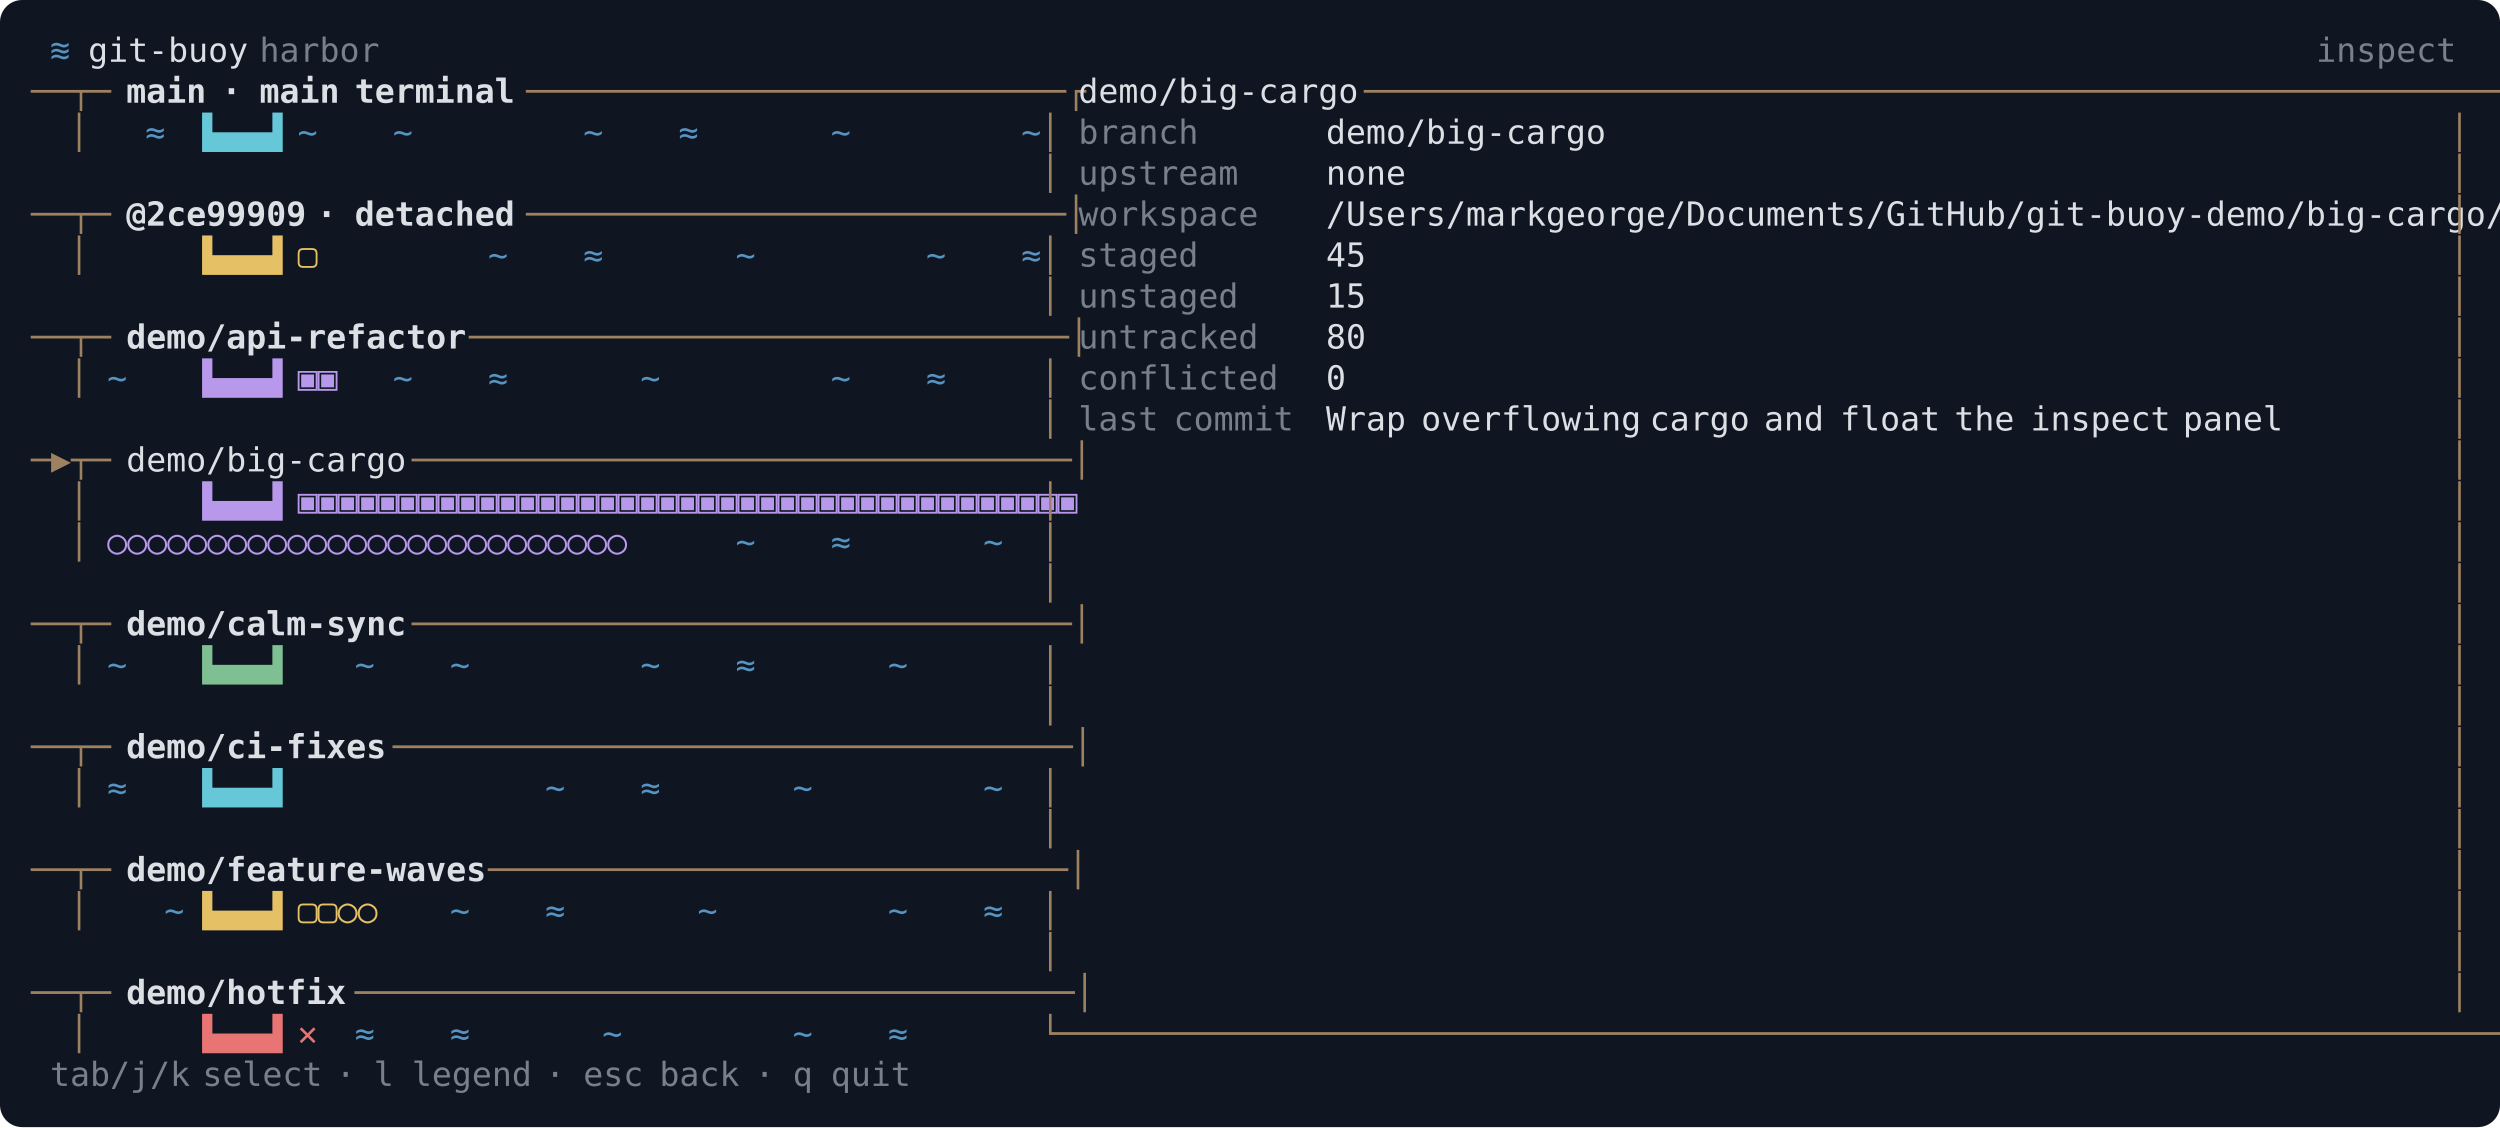
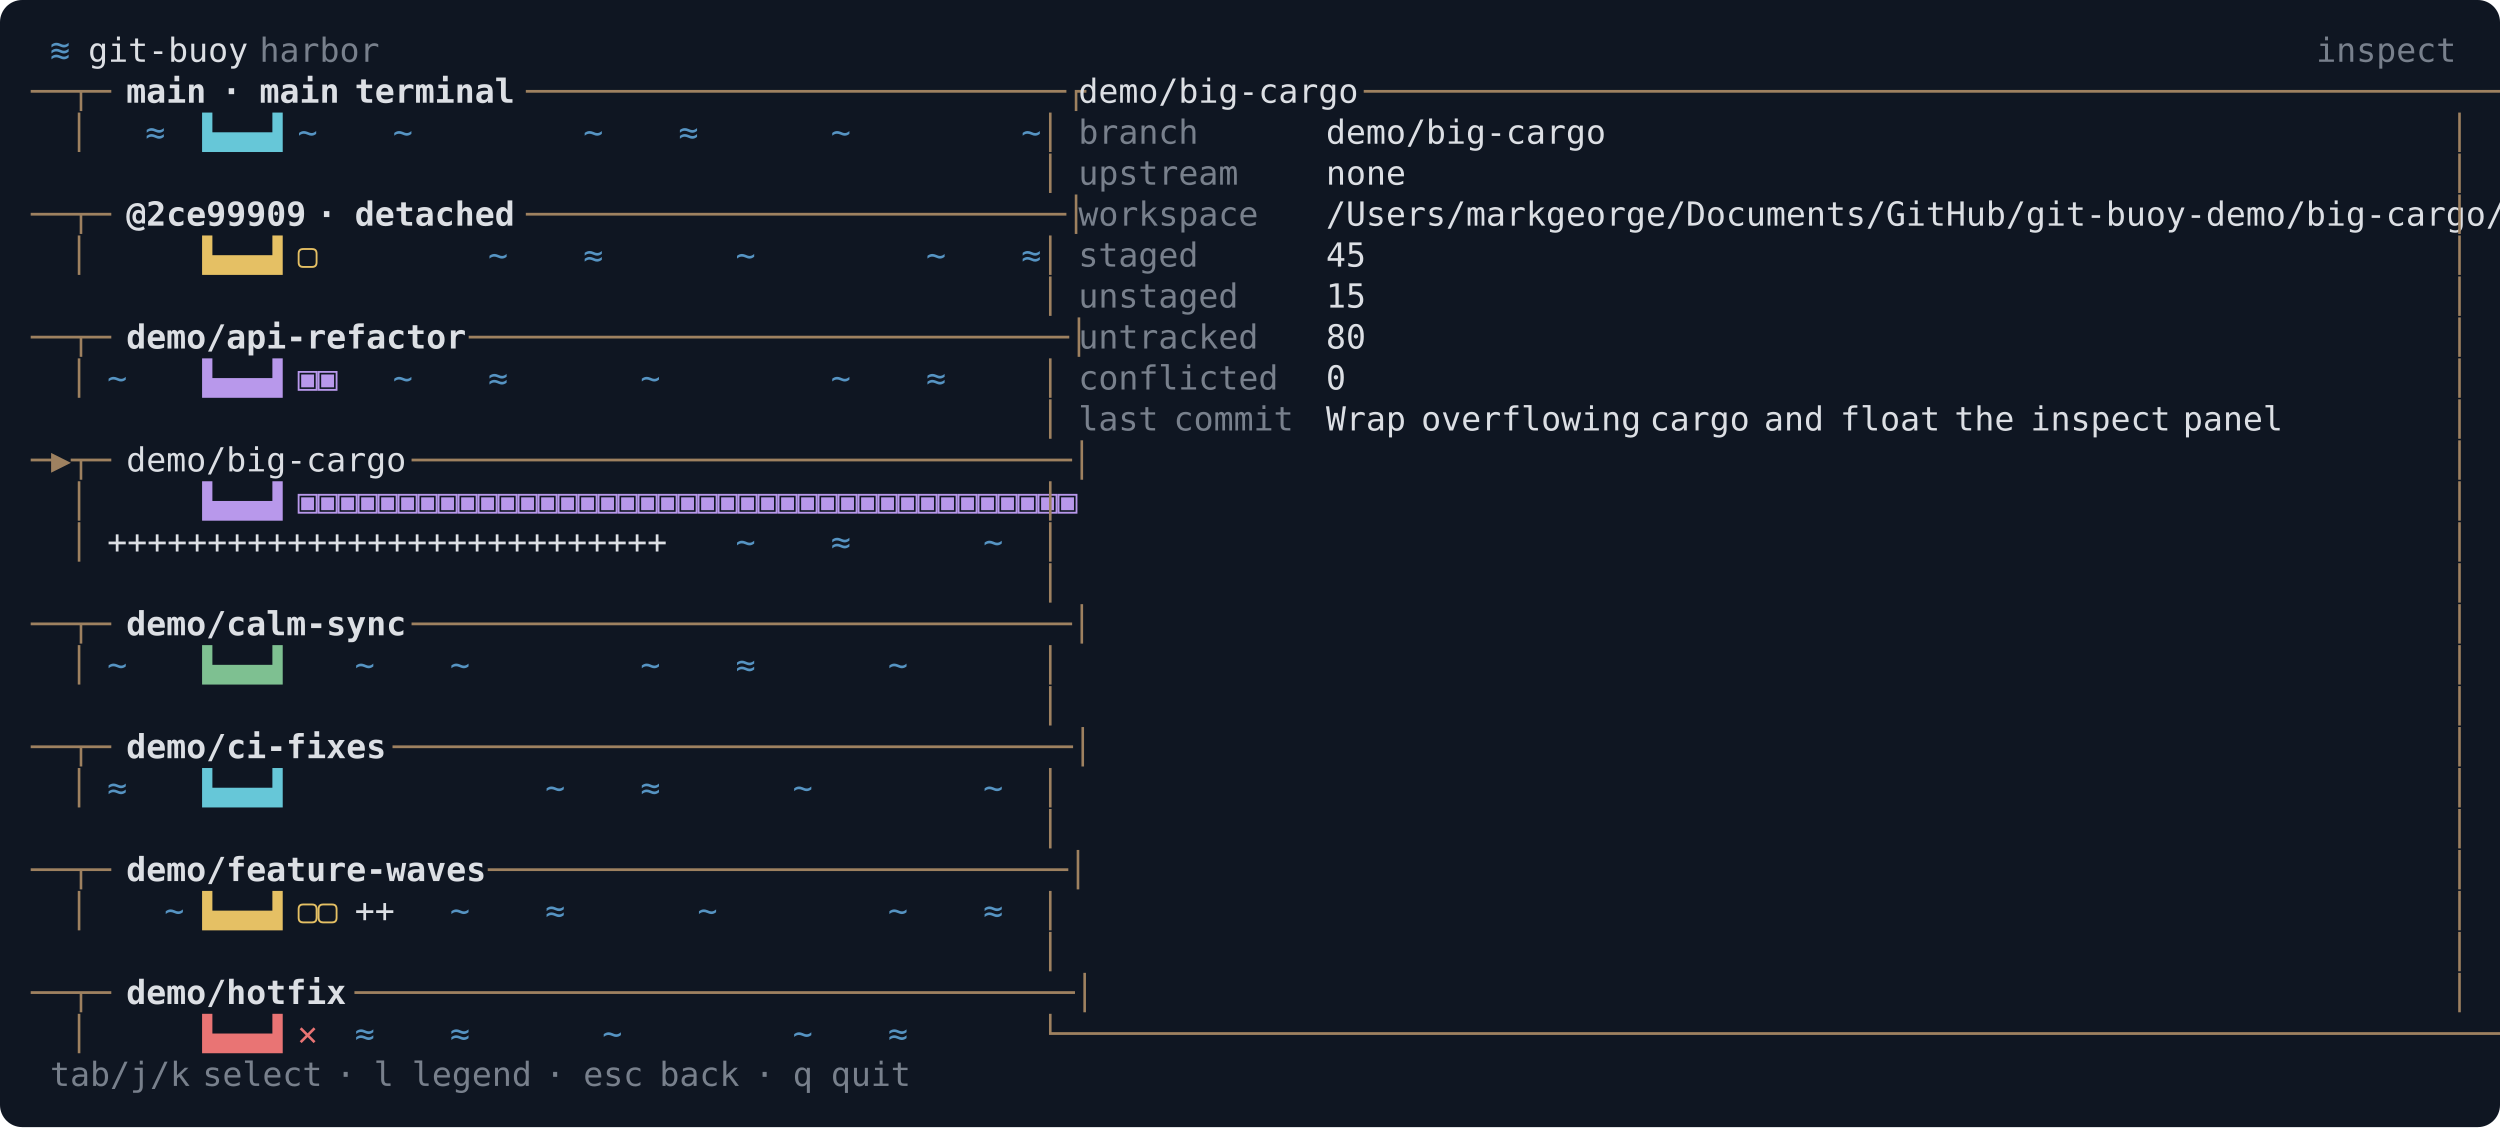
<svg xmlns="http://www.w3.org/2000/svg" width="1129" height="509" viewBox="0 0 1129 509" font-family="ui-monospace,SFMono-Regular,Menlo,Consolas,'DejaVu Sans Mono',monospace" font-size="15">
  <rect width="1129" height="509" rx="10" fill="#0f1622" />
  <text x="22.6" y="27.9" fill="#5694c3" xml:space="preserve" textLength="8.6" lengthAdjust="spacingAndGlyphs">≋</text>
  <text x="39.8" y="27.9" fill="#dcdfe4" xml:space="preserve" textLength="68.8" lengthAdjust="spacingAndGlyphs">git-buoy</text>
  <text x="117.2" y="27.9" fill="#78808c" xml:space="preserve" textLength="51.6" lengthAdjust="spacingAndGlyphs">harbor</text>
  <text x="1046.0" y="27.9" fill="#78808c" xml:space="preserve" textLength="60.2" lengthAdjust="spacingAndGlyphs">inspect</text>
  <text x="14.0" y="46.4" fill="#9e8160" xml:space="preserve" textLength="34.4" lengthAdjust="spacingAndGlyphs">──┬─</text>
  <text x="57.0" y="46.4" fill="#dcdfe4" font-weight="700" xml:space="preserve" textLength="34.4" lengthAdjust="spacingAndGlyphs">main</text>
  <text x="100.0" y="46.4" fill="#dcdfe4" font-weight="700" xml:space="preserve" textLength="8.6" lengthAdjust="spacingAndGlyphs">·</text>
  <text x="117.2" y="46.4" fill="#dcdfe4" font-weight="700" xml:space="preserve" textLength="34.4" lengthAdjust="spacingAndGlyphs">main</text>
  <text x="160.2" y="46.4" fill="#dcdfe4" font-weight="700" xml:space="preserve" textLength="68.8" lengthAdjust="spacingAndGlyphs">terminal</text>
  <text x="237.6" y="46.4" fill="#9e8160" xml:space="preserve" textLength="240.8" lengthAdjust="spacingAndGlyphs">───────────────────────────┌</text>
  <text x="487.0" y="46.4" fill="#dcdfe4" xml:space="preserve" textLength="120.4" lengthAdjust="spacingAndGlyphs">demo/big-cargo</text>
  <text x="616.0" y="46.4" fill="#9e8160" xml:space="preserve" textLength="498.8" lengthAdjust="spacingAndGlyphs">─────────────────────────────────────────────────────────┐</text>
  <text x="31.2" y="64.9" fill="#9e8160" xml:space="preserve" textLength="8.6" lengthAdjust="spacingAndGlyphs">│</text>
  <text x="65.6" y="64.9" fill="#5694c3" xml:space="preserve" textLength="8.6" lengthAdjust="spacingAndGlyphs">≈</text>
  <text x="91.4" y="64.9" fill="#66c7d8" xml:space="preserve" textLength="34.4" lengthAdjust="spacingAndGlyphs">▙▄▄▟</text>
  <text x="134.4" y="64.9" fill="#5694c3" xml:space="preserve" textLength="8.6" lengthAdjust="spacingAndGlyphs">~</text>
  <text x="177.4" y="64.9" fill="#5694c3" xml:space="preserve" textLength="8.6" lengthAdjust="spacingAndGlyphs">~</text>
  <text x="263.4" y="64.9" fill="#5694c3" xml:space="preserve" textLength="8.6" lengthAdjust="spacingAndGlyphs">~</text>
  <text x="306.4" y="64.9" fill="#5694c3" xml:space="preserve" textLength="8.6" lengthAdjust="spacingAndGlyphs">≈</text>
  <text x="375.2" y="64.9" fill="#5694c3" xml:space="preserve" textLength="8.6" lengthAdjust="spacingAndGlyphs">~</text>
  <text x="461.2" y="64.9" fill="#5694c3" xml:space="preserve" textLength="8.6" lengthAdjust="spacingAndGlyphs">~</text>
  <text x="469.8" y="64.9" fill="#9e8160" xml:space="preserve" textLength="8.6" lengthAdjust="spacingAndGlyphs">│</text>
  <text x="487.0" y="64.9" fill="#78808c" xml:space="preserve" textLength="51.6" lengthAdjust="spacingAndGlyphs">branch</text>
  <text x="598.8" y="64.9" fill="#dcdfe4" xml:space="preserve" textLength="120.4" lengthAdjust="spacingAndGlyphs">demo/big-cargo</text>
  <text x="1106.2" y="64.9" fill="#9e8160" xml:space="preserve" textLength="8.6" lengthAdjust="spacingAndGlyphs">│</text>
  <text x="469.8" y="83.4" fill="#9e8160" xml:space="preserve" textLength="8.6" lengthAdjust="spacingAndGlyphs">│</text>
  <text x="487.0" y="83.4" fill="#78808c" xml:space="preserve" textLength="68.8" lengthAdjust="spacingAndGlyphs">upstream</text>
  <text x="598.8" y="83.4" fill="#dcdfe4" xml:space="preserve" textLength="34.4" lengthAdjust="spacingAndGlyphs">none</text>
  <text x="1106.2" y="83.4" fill="#9e8160" xml:space="preserve" textLength="8.6" lengthAdjust="spacingAndGlyphs">│</text>
  <text x="14.0" y="101.9" fill="#9e8160" xml:space="preserve" textLength="34.4" lengthAdjust="spacingAndGlyphs">──┬─</text>
  <text x="57.0" y="101.9" fill="#dcdfe4" font-weight="700" xml:space="preserve" textLength="77.4" lengthAdjust="spacingAndGlyphs">@2ce99909</text>
  <text x="143.0" y="101.9" fill="#dcdfe4" font-weight="700" xml:space="preserve" textLength="8.6" lengthAdjust="spacingAndGlyphs">·</text>
  <text x="160.2" y="101.9" fill="#dcdfe4" font-weight="700" xml:space="preserve" textLength="68.8" lengthAdjust="spacingAndGlyphs">detached</text>
  <text x="237.6" y="101.9" fill="#9e8160" xml:space="preserve" textLength="240.8" lengthAdjust="spacingAndGlyphs">───────────────────────────│</text>
  <text x="487.0" y="101.9" fill="#78808c" xml:space="preserve" textLength="77.4" lengthAdjust="spacingAndGlyphs">workspace</text>
  <text x="598.8" y="101.9" fill="#dcdfe4" xml:space="preserve" textLength="507.4" lengthAdjust="spacingAndGlyphs">/Users/markgeorge/Documents/GitHub/git-buoy-demo/big-cargo/</text>
  <text x="1106.2" y="101.9" fill="#9e8160" xml:space="preserve" textLength="8.6" lengthAdjust="spacingAndGlyphs">│</text>
  <text x="31.2" y="120.4" fill="#9e8160" xml:space="preserve" textLength="8.6" lengthAdjust="spacingAndGlyphs">│</text>
  <text x="91.4" y="120.4" fill="#e5c064" xml:space="preserve" textLength="34.4" lengthAdjust="spacingAndGlyphs">▙▄▄▟</text>
  <text x="134.4" y="120.4" fill="#e5c064" xml:space="preserve" textLength="8.6" lengthAdjust="spacingAndGlyphs">▢</text>
  <text x="220.4" y="120.4" fill="#5694c3" xml:space="preserve" textLength="8.6" lengthAdjust="spacingAndGlyphs">~</text>
  <text x="263.4" y="120.4" fill="#5694c3" xml:space="preserve" textLength="8.6" lengthAdjust="spacingAndGlyphs">≈</text>
  <text x="332.2" y="120.4" fill="#5694c3" xml:space="preserve" textLength="8.6" lengthAdjust="spacingAndGlyphs">~</text>
  <text x="418.2" y="120.4" fill="#5694c3" xml:space="preserve" textLength="8.6" lengthAdjust="spacingAndGlyphs">~</text>
  <text x="461.2" y="120.4" fill="#5694c3" xml:space="preserve" textLength="8.6" lengthAdjust="spacingAndGlyphs">≈</text>
  <text x="469.8" y="120.4" fill="#9e8160" xml:space="preserve" textLength="8.6" lengthAdjust="spacingAndGlyphs">│</text>
  <text x="487.0" y="120.4" fill="#78808c" xml:space="preserve" textLength="51.6" lengthAdjust="spacingAndGlyphs">staged</text>
  <text x="598.8" y="120.4" fill="#dcdfe4" xml:space="preserve" textLength="17.2" lengthAdjust="spacingAndGlyphs">45</text>
  <text x="1106.2" y="120.4" fill="#9e8160" xml:space="preserve" textLength="8.6" lengthAdjust="spacingAndGlyphs">│</text>
  <text x="469.8" y="138.9" fill="#9e8160" xml:space="preserve" textLength="8.6" lengthAdjust="spacingAndGlyphs">│</text>
  <text x="487.0" y="138.9" fill="#78808c" xml:space="preserve" textLength="68.8" lengthAdjust="spacingAndGlyphs">unstaged</text>
  <text x="598.8" y="138.9" fill="#dcdfe4" xml:space="preserve" textLength="17.2" lengthAdjust="spacingAndGlyphs">15</text>
  <text x="1106.2" y="138.9" fill="#9e8160" xml:space="preserve" textLength="8.6" lengthAdjust="spacingAndGlyphs">│</text>
  <text x="14.0" y="157.4" fill="#9e8160" xml:space="preserve" textLength="34.4" lengthAdjust="spacingAndGlyphs">──┬─</text>
  <text x="57.0" y="157.4" fill="#dcdfe4" font-weight="700" xml:space="preserve" textLength="146.2" lengthAdjust="spacingAndGlyphs">demo/api-refactor</text>
  <text x="211.8" y="157.4" fill="#9e8160" xml:space="preserve" textLength="266.6" lengthAdjust="spacingAndGlyphs">──────────────────────────────│</text>
  <text x="487.0" y="157.4" fill="#78808c" xml:space="preserve" textLength="77.4" lengthAdjust="spacingAndGlyphs">untracked</text>
  <text x="598.8" y="157.4" fill="#dcdfe4" xml:space="preserve" textLength="17.2" lengthAdjust="spacingAndGlyphs">80</text>
  <text x="1106.2" y="157.4" fill="#9e8160" xml:space="preserve" textLength="8.6" lengthAdjust="spacingAndGlyphs">│</text>
  <text x="31.2" y="175.9" fill="#9e8160" xml:space="preserve" textLength="8.6" lengthAdjust="spacingAndGlyphs">│</text>
  <text x="48.4" y="175.9" fill="#5694c3" xml:space="preserve" textLength="8.6" lengthAdjust="spacingAndGlyphs">~</text>
  <text x="91.4" y="175.9" fill="#b898eb" xml:space="preserve" textLength="34.4" lengthAdjust="spacingAndGlyphs">▙▄▄▟</text>
  <text x="134.4" y="175.9" fill="#b898eb" xml:space="preserve" textLength="17.2" lengthAdjust="spacingAndGlyphs">▣▣</text>
  <text x="177.4" y="175.9" fill="#5694c3" xml:space="preserve" textLength="8.6" lengthAdjust="spacingAndGlyphs">~</text>
  <text x="220.4" y="175.9" fill="#5694c3" xml:space="preserve" textLength="8.6" lengthAdjust="spacingAndGlyphs">≈</text>
  <text x="289.2" y="175.9" fill="#5694c3" xml:space="preserve" textLength="8.6" lengthAdjust="spacingAndGlyphs">~</text>
  <text x="375.2" y="175.9" fill="#5694c3" xml:space="preserve" textLength="8.6" lengthAdjust="spacingAndGlyphs">~</text>
  <text x="418.2" y="175.9" fill="#5694c3" xml:space="preserve" textLength="8.6" lengthAdjust="spacingAndGlyphs">≈</text>
  <text x="469.8" y="175.9" fill="#9e8160" xml:space="preserve" textLength="8.6" lengthAdjust="spacingAndGlyphs">│</text>
  <text x="487.0" y="175.9" fill="#78808c" xml:space="preserve" textLength="86.0" lengthAdjust="spacingAndGlyphs">conflicted</text>
  <text x="598.8" y="175.9" fill="#dcdfe4" xml:space="preserve" textLength="8.6" lengthAdjust="spacingAndGlyphs">0</text>
  <text x="1106.2" y="175.9" fill="#9e8160" xml:space="preserve" textLength="8.6" lengthAdjust="spacingAndGlyphs">│</text>
  <text x="469.8" y="194.4" fill="#9e8160" xml:space="preserve" textLength="8.6" lengthAdjust="spacingAndGlyphs">│</text>
  <text x="487.0" y="194.4" fill="#78808c" xml:space="preserve" textLength="34.4" lengthAdjust="spacingAndGlyphs">last</text>
  <text x="530.0" y="194.4" fill="#78808c" xml:space="preserve" textLength="51.6" lengthAdjust="spacingAndGlyphs">commit</text>
  <text x="598.8" y="194.4" fill="#dcdfe4" xml:space="preserve" textLength="34.4" lengthAdjust="spacingAndGlyphs">Wrap</text>
  <text x="641.8" y="194.4" fill="#dcdfe4" xml:space="preserve" textLength="94.6" lengthAdjust="spacingAndGlyphs">overflowing</text>
  <text x="745.0" y="194.4" fill="#dcdfe4" xml:space="preserve" textLength="43.0" lengthAdjust="spacingAndGlyphs">cargo</text>
  <text x="796.6" y="194.4" fill="#dcdfe4" xml:space="preserve" textLength="25.8" lengthAdjust="spacingAndGlyphs">and</text>
  <text x="831.0" y="194.4" fill="#dcdfe4" xml:space="preserve" textLength="43.0" lengthAdjust="spacingAndGlyphs">float</text>
  <text x="882.6" y="194.4" fill="#dcdfe4" xml:space="preserve" textLength="25.8" lengthAdjust="spacingAndGlyphs">the</text>
  <text x="917.0" y="194.4" fill="#dcdfe4" xml:space="preserve" textLength="60.2" lengthAdjust="spacingAndGlyphs">inspect</text>
  <text x="985.8" y="194.4" fill="#dcdfe4" xml:space="preserve" textLength="43.0" lengthAdjust="spacingAndGlyphs">panel</text>
  <text x="1106.2" y="194.4" fill="#9e8160" xml:space="preserve" textLength="8.6" lengthAdjust="spacingAndGlyphs">│</text>
  <text x="14.0" y="212.9" fill="#9e8160" xml:space="preserve" textLength="34.4" lengthAdjust="spacingAndGlyphs">─▶┬─</text>
  <text x="57.0" y="212.9" fill="#dcdfe4" xml:space="preserve" textLength="120.4" lengthAdjust="spacingAndGlyphs">demo/big-cargo</text>
  <text x="186.0" y="212.9" fill="#9e8160" xml:space="preserve" textLength="292.4" lengthAdjust="spacingAndGlyphs">─────────────────────────────────│</text>
  <text x="1106.2" y="212.9" fill="#9e8160" xml:space="preserve" textLength="8.6" lengthAdjust="spacingAndGlyphs">│</text>
  <text x="31.2" y="231.4" fill="#9e8160" xml:space="preserve" textLength="8.6" lengthAdjust="spacingAndGlyphs">│</text>
  <text x="91.4" y="231.4" fill="#b898eb" xml:space="preserve" textLength="34.4" lengthAdjust="spacingAndGlyphs">▙▄▄▟</text>
  <text x="134.4" y="231.4" fill="#b898eb" xml:space="preserve" textLength="335.4" lengthAdjust="spacingAndGlyphs">▣▣▣▣▣▣▣▣▣▣▣▣▣▣▣▣▣▣▣▣▣▣▣▣▣▣▣▣▣▣▣▣▣▣▣▣▣▣▣</text>
  <text x="469.8" y="231.4" fill="#9e8160" xml:space="preserve" textLength="8.6" lengthAdjust="spacingAndGlyphs">│</text>
  <text x="1106.2" y="231.4" fill="#9e8160" xml:space="preserve" textLength="8.6" lengthAdjust="spacingAndGlyphs">│</text>
  <text x="31.2" y="249.9" fill="#9e8160" xml:space="preserve" textLength="8.6" lengthAdjust="spacingAndGlyphs">│</text>
-   <text x="48.4" y="249.9" fill="#b898eb" xml:space="preserve" textLength="223.6" lengthAdjust="spacingAndGlyphs">○○○○○○○○○○○○○○○○○○○○○○○○○○</text>
+   <text x="48.4" y="249.9" fill="#dcdfe4" xml:space="preserve" textLength="240.8" lengthAdjust="spacingAndGlyphs">++++++++++++++++++++++++++++</text>
  <text x="332.2" y="249.9" fill="#5694c3" xml:space="preserve" textLength="8.6" lengthAdjust="spacingAndGlyphs">~</text>
  <text x="375.2" y="249.9" fill="#5694c3" xml:space="preserve" textLength="8.6" lengthAdjust="spacingAndGlyphs">≈</text>
  <text x="444.0" y="249.9" fill="#5694c3" xml:space="preserve" textLength="8.6" lengthAdjust="spacingAndGlyphs">~</text>
  <text x="469.8" y="249.9" fill="#9e8160" xml:space="preserve" textLength="8.6" lengthAdjust="spacingAndGlyphs">│</text>
  <text x="1106.2" y="249.9" fill="#9e8160" xml:space="preserve" textLength="8.6" lengthAdjust="spacingAndGlyphs">│</text>
  <text x="469.8" y="268.4" fill="#9e8160" xml:space="preserve" textLength="8.6" lengthAdjust="spacingAndGlyphs">│</text>
  <text x="1106.2" y="268.4" fill="#9e8160" xml:space="preserve" textLength="8.6" lengthAdjust="spacingAndGlyphs">│</text>
  <text x="14.0" y="286.9" fill="#9e8160" xml:space="preserve" textLength="34.4" lengthAdjust="spacingAndGlyphs">──┬─</text>
  <text x="57.0" y="286.9" fill="#dcdfe4" font-weight="700" xml:space="preserve" textLength="120.4" lengthAdjust="spacingAndGlyphs">demo/calm-sync</text>
  <text x="186.0" y="286.9" fill="#9e8160" xml:space="preserve" textLength="292.4" lengthAdjust="spacingAndGlyphs">─────────────────────────────────│</text>
  <text x="1106.2" y="286.9" fill="#9e8160" xml:space="preserve" textLength="8.6" lengthAdjust="spacingAndGlyphs">│</text>
  <text x="31.2" y="305.4" fill="#9e8160" xml:space="preserve" textLength="8.6" lengthAdjust="spacingAndGlyphs">│</text>
  <text x="48.4" y="305.4" fill="#5694c3" xml:space="preserve" textLength="8.6" lengthAdjust="spacingAndGlyphs">~</text>
  <text x="91.4" y="305.4" fill="#7ec091" xml:space="preserve" textLength="34.4" lengthAdjust="spacingAndGlyphs">▙▄▄▟</text>
  <text x="160.2" y="305.4" fill="#5694c3" xml:space="preserve" textLength="8.6" lengthAdjust="spacingAndGlyphs">~</text>
  <text x="203.2" y="305.4" fill="#5694c3" xml:space="preserve" textLength="8.6" lengthAdjust="spacingAndGlyphs">~</text>
  <text x="289.2" y="305.4" fill="#5694c3" xml:space="preserve" textLength="8.6" lengthAdjust="spacingAndGlyphs">~</text>
  <text x="332.2" y="305.4" fill="#5694c3" xml:space="preserve" textLength="8.6" lengthAdjust="spacingAndGlyphs">≈</text>
  <text x="401.0" y="305.4" fill="#5694c3" xml:space="preserve" textLength="8.6" lengthAdjust="spacingAndGlyphs">~</text>
  <text x="469.8" y="305.4" fill="#9e8160" xml:space="preserve" textLength="8.6" lengthAdjust="spacingAndGlyphs">│</text>
  <text x="1106.2" y="305.4" fill="#9e8160" xml:space="preserve" textLength="8.6" lengthAdjust="spacingAndGlyphs">│</text>
  <text x="469.8" y="323.9" fill="#9e8160" xml:space="preserve" textLength="8.6" lengthAdjust="spacingAndGlyphs">│</text>
  <text x="1106.2" y="323.9" fill="#9e8160" xml:space="preserve" textLength="8.6" lengthAdjust="spacingAndGlyphs">│</text>
  <text x="14.0" y="342.4" fill="#9e8160" xml:space="preserve" textLength="34.4" lengthAdjust="spacingAndGlyphs">──┬─</text>
  <text x="57.0" y="342.4" fill="#dcdfe4" font-weight="700" xml:space="preserve" textLength="111.8" lengthAdjust="spacingAndGlyphs">demo/ci-fixes</text>
  <text x="177.4" y="342.4" fill="#9e8160" xml:space="preserve" textLength="301.0" lengthAdjust="spacingAndGlyphs">──────────────────────────────────│</text>
  <text x="1106.2" y="342.4" fill="#9e8160" xml:space="preserve" textLength="8.6" lengthAdjust="spacingAndGlyphs">│</text>
  <text x="31.2" y="360.9" fill="#9e8160" xml:space="preserve" textLength="8.6" lengthAdjust="spacingAndGlyphs">│</text>
  <text x="48.4" y="360.9" fill="#5694c3" xml:space="preserve" textLength="8.6" lengthAdjust="spacingAndGlyphs">≈</text>
  <text x="91.4" y="360.9" fill="#66c7d8" xml:space="preserve" textLength="34.4" lengthAdjust="spacingAndGlyphs">▙▄▄▟</text>
  <text x="246.2" y="360.9" fill="#5694c3" xml:space="preserve" textLength="8.6" lengthAdjust="spacingAndGlyphs">~</text>
  <text x="289.2" y="360.9" fill="#5694c3" xml:space="preserve" textLength="8.6" lengthAdjust="spacingAndGlyphs">≈</text>
  <text x="358.0" y="360.9" fill="#5694c3" xml:space="preserve" textLength="8.6" lengthAdjust="spacingAndGlyphs">~</text>
  <text x="444.0" y="360.9" fill="#5694c3" xml:space="preserve" textLength="8.6" lengthAdjust="spacingAndGlyphs">~</text>
  <text x="469.8" y="360.9" fill="#9e8160" xml:space="preserve" textLength="8.6" lengthAdjust="spacingAndGlyphs">│</text>
  <text x="1106.2" y="360.9" fill="#9e8160" xml:space="preserve" textLength="8.6" lengthAdjust="spacingAndGlyphs">│</text>
  <text x="469.8" y="379.4" fill="#9e8160" xml:space="preserve" textLength="8.6" lengthAdjust="spacingAndGlyphs">│</text>
  <text x="1106.2" y="379.4" fill="#9e8160" xml:space="preserve" textLength="8.6" lengthAdjust="spacingAndGlyphs">│</text>
  <text x="14.0" y="397.9" fill="#9e8160" xml:space="preserve" textLength="34.4" lengthAdjust="spacingAndGlyphs">──┬─</text>
  <text x="57.0" y="397.9" fill="#dcdfe4" font-weight="700" xml:space="preserve" textLength="154.8" lengthAdjust="spacingAndGlyphs">demo/feature-waves</text>
  <text x="220.4" y="397.9" fill="#9e8160" xml:space="preserve" textLength="258.0" lengthAdjust="spacingAndGlyphs">─────────────────────────────│</text>
  <text x="1106.2" y="397.9" fill="#9e8160" xml:space="preserve" textLength="8.6" lengthAdjust="spacingAndGlyphs">│</text>
  <text x="31.2" y="416.4" fill="#9e8160" xml:space="preserve" textLength="8.6" lengthAdjust="spacingAndGlyphs">│</text>
  <text x="74.2" y="416.4" fill="#5694c3" xml:space="preserve" textLength="8.6" lengthAdjust="spacingAndGlyphs">~</text>
  <text x="91.4" y="416.4" fill="#e5c064" xml:space="preserve" textLength="34.4" lengthAdjust="spacingAndGlyphs">▙▄▄▟</text>
-   <text x="134.4" y="416.4" fill="#e5c064" xml:space="preserve" textLength="34.4" lengthAdjust="spacingAndGlyphs">▢▢○○</text>
+   <text x="134.4" y="416.4" fill="#e5c064" xml:space="preserve" textLength="17.2" lengthAdjust="spacingAndGlyphs">▢▢</text>
+   <text x="160.2" y="416.4" fill="#dcdfe4" xml:space="preserve" textLength="17.2" lengthAdjust="spacingAndGlyphs">++</text>
  <text x="203.2" y="416.4" fill="#5694c3" xml:space="preserve" textLength="8.6" lengthAdjust="spacingAndGlyphs">~</text>
  <text x="246.2" y="416.4" fill="#5694c3" xml:space="preserve" textLength="8.6" lengthAdjust="spacingAndGlyphs">≈</text>
  <text x="315.0" y="416.4" fill="#5694c3" xml:space="preserve" textLength="8.6" lengthAdjust="spacingAndGlyphs">~</text>
  <text x="401.0" y="416.4" fill="#5694c3" xml:space="preserve" textLength="8.6" lengthAdjust="spacingAndGlyphs">~</text>
  <text x="444.0" y="416.4" fill="#5694c3" xml:space="preserve" textLength="8.6" lengthAdjust="spacingAndGlyphs">≈</text>
  <text x="469.8" y="416.4" fill="#9e8160" xml:space="preserve" textLength="8.6" lengthAdjust="spacingAndGlyphs">│</text>
  <text x="1106.2" y="416.4" fill="#9e8160" xml:space="preserve" textLength="8.6" lengthAdjust="spacingAndGlyphs">│</text>
  <text x="469.8" y="434.9" fill="#9e8160" xml:space="preserve" textLength="8.6" lengthAdjust="spacingAndGlyphs">│</text>
  <text x="1106.2" y="434.9" fill="#9e8160" xml:space="preserve" textLength="8.6" lengthAdjust="spacingAndGlyphs">│</text>
  <text x="14.0" y="453.4" fill="#9e8160" xml:space="preserve" textLength="34.4" lengthAdjust="spacingAndGlyphs">──┬─</text>
  <text x="57.0" y="453.4" fill="#dcdfe4" font-weight="700" xml:space="preserve" textLength="94.6" lengthAdjust="spacingAndGlyphs">demo/hotfix</text>
  <text x="160.2" y="453.4" fill="#9e8160" xml:space="preserve" textLength="318.2" lengthAdjust="spacingAndGlyphs">────────────────────────────────────│</text>
  <text x="1106.2" y="453.4" fill="#9e8160" xml:space="preserve" textLength="8.6" lengthAdjust="spacingAndGlyphs">│</text>
  <text x="31.2" y="471.9" fill="#9e8160" xml:space="preserve" textLength="8.6" lengthAdjust="spacingAndGlyphs">│</text>
  <text x="91.4" y="471.9" fill="#e97474" xml:space="preserve" textLength="34.4" lengthAdjust="spacingAndGlyphs">▙▄▄▟</text>
  <text x="134.4" y="471.9" fill="#e97474" xml:space="preserve" textLength="8.6" lengthAdjust="spacingAndGlyphs">✕</text>
  <text x="160.2" y="471.9" fill="#5694c3" xml:space="preserve" textLength="8.6" lengthAdjust="spacingAndGlyphs">≈</text>
  <text x="203.2" y="471.9" fill="#5694c3" xml:space="preserve" textLength="8.6" lengthAdjust="spacingAndGlyphs">≈</text>
  <text x="272.0" y="471.9" fill="#5694c3" xml:space="preserve" textLength="8.6" lengthAdjust="spacingAndGlyphs">~</text>
  <text x="358.0" y="471.9" fill="#5694c3" xml:space="preserve" textLength="8.6" lengthAdjust="spacingAndGlyphs">~</text>
  <text x="401.0" y="471.9" fill="#5694c3" xml:space="preserve" textLength="8.6" lengthAdjust="spacingAndGlyphs">≈</text>
  <text x="469.8" y="471.9" fill="#9e8160" xml:space="preserve" textLength="645.0" lengthAdjust="spacingAndGlyphs">└─────────────────────────────────────────────────────────────────────────┘</text>
  <text x="22.6" y="490.4" fill="#78808c" xml:space="preserve" textLength="60.2" lengthAdjust="spacingAndGlyphs">tab/j/k</text>
  <text x="91.4" y="490.4" fill="#78808c" xml:space="preserve" textLength="51.6" lengthAdjust="spacingAndGlyphs">select</text>
  <text x="151.6" y="490.4" fill="#78808c" xml:space="preserve" textLength="8.6" lengthAdjust="spacingAndGlyphs">·</text>
  <text x="168.8" y="490.4" fill="#78808c" xml:space="preserve" textLength="8.6" lengthAdjust="spacingAndGlyphs">l</text>
  <text x="186.0" y="490.4" fill="#78808c" xml:space="preserve" textLength="51.6" lengthAdjust="spacingAndGlyphs">legend</text>
  <text x="246.2" y="490.4" fill="#78808c" xml:space="preserve" textLength="8.6" lengthAdjust="spacingAndGlyphs">·</text>
  <text x="263.4" y="490.4" fill="#78808c" xml:space="preserve" textLength="25.8" lengthAdjust="spacingAndGlyphs">esc</text>
  <text x="297.8" y="490.4" fill="#78808c" xml:space="preserve" textLength="34.4" lengthAdjust="spacingAndGlyphs">back</text>
  <text x="340.8" y="490.4" fill="#78808c" xml:space="preserve" textLength="8.6" lengthAdjust="spacingAndGlyphs">·</text>
  <text x="358.0" y="490.4" fill="#78808c" xml:space="preserve" textLength="8.6" lengthAdjust="spacingAndGlyphs">q</text>
  <text x="375.2" y="490.4" fill="#78808c" xml:space="preserve" textLength="34.4" lengthAdjust="spacingAndGlyphs">quit</text>
</svg>
